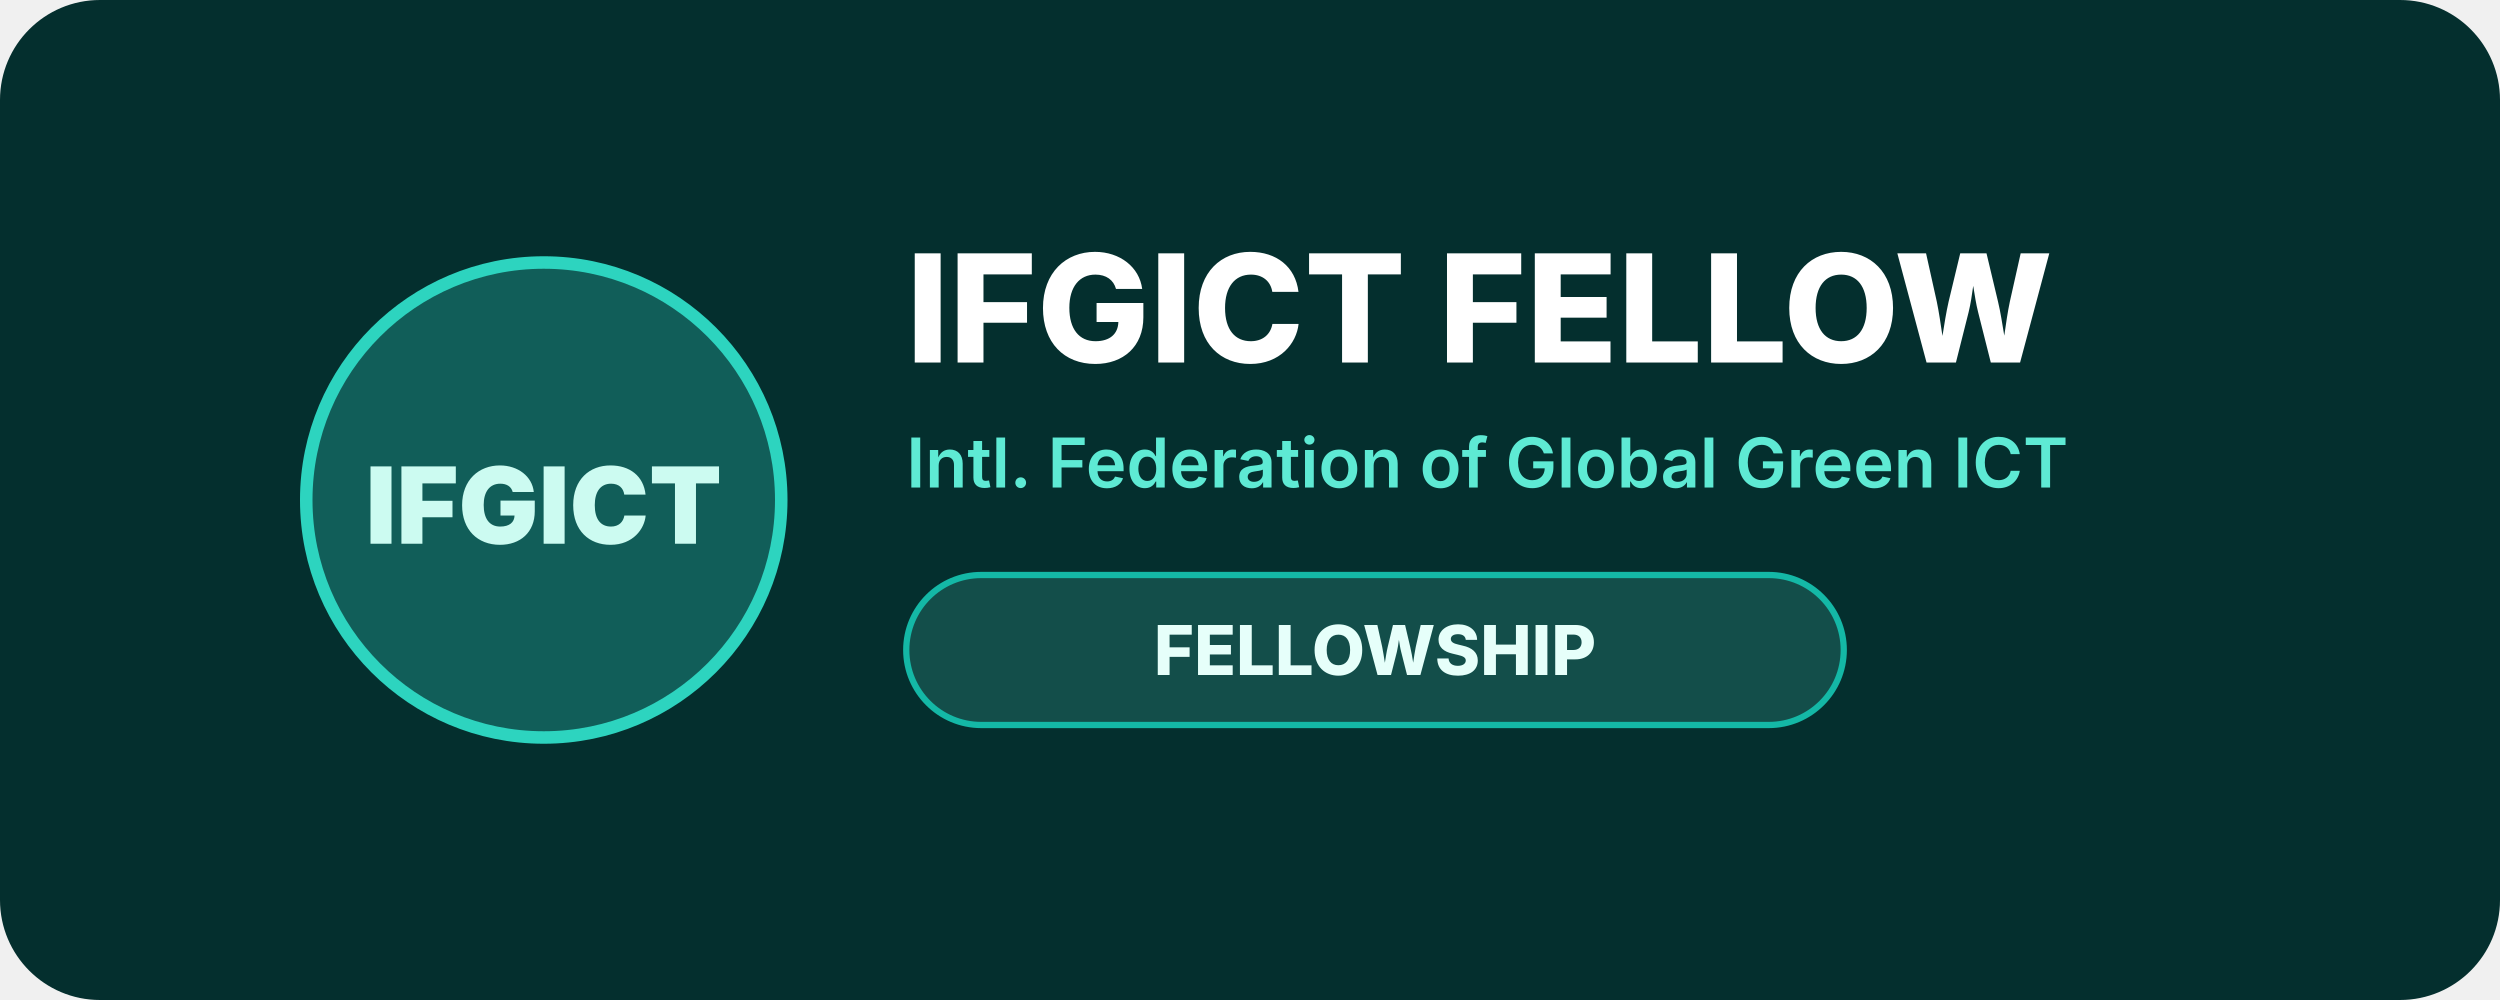
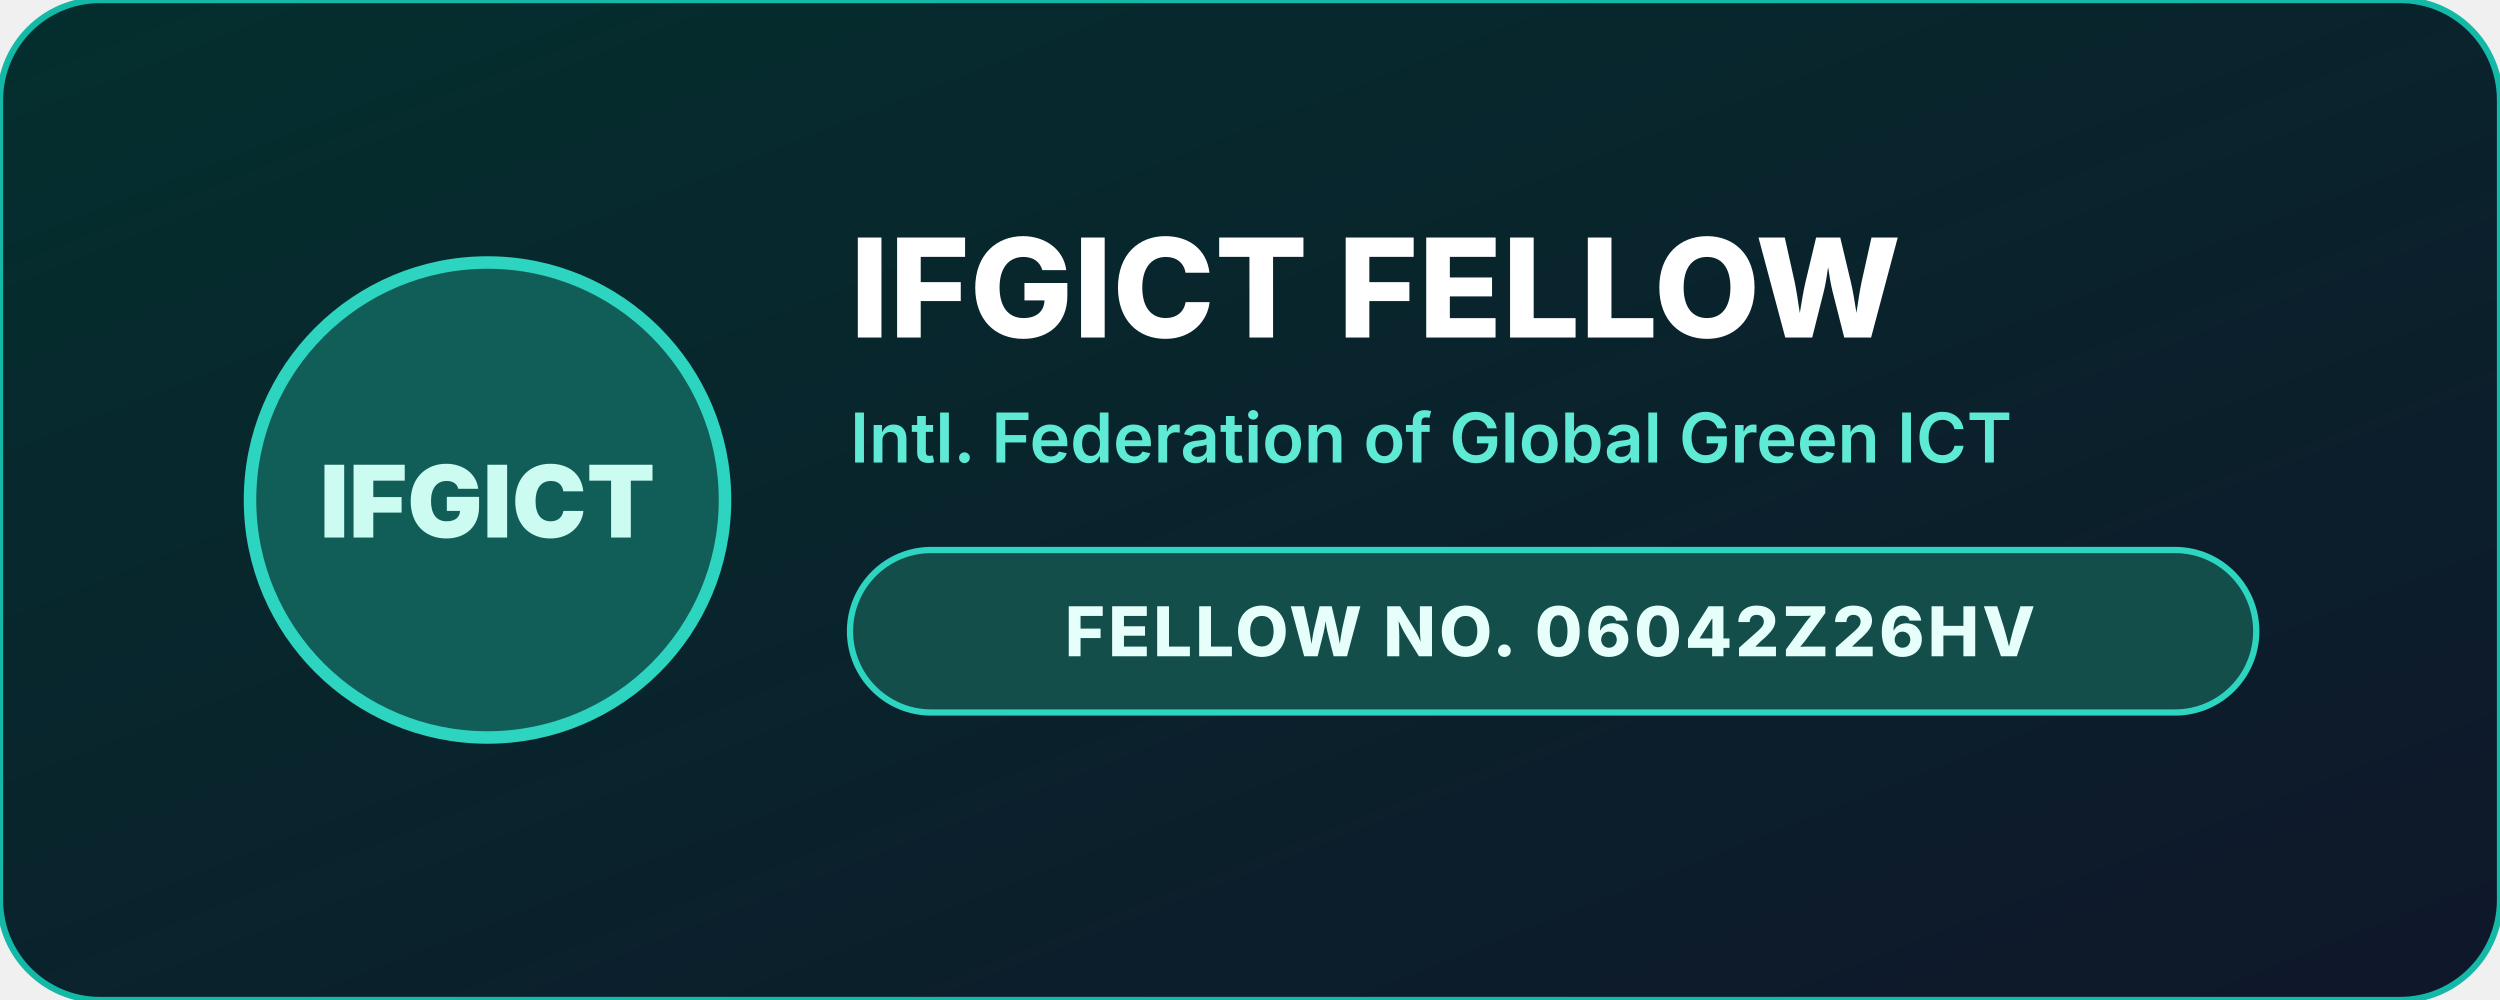
<svg xmlns="http://www.w3.org/2000/svg" viewBox="0 0 400 160" width="400" height="160">
-   <rect width="100%" height="100%" rx="16" fill="#042f2e" />
-   <g transform="translate(45, 35)">
+   <defs>
+     <linearGradient id="ifgict-grad" x1="0%" y1="0%" x2="100%" y2="100%">
+       <stop offset="0%" stop-color="#042f2e" />
+       <stop offset="100%" stop-color="#0f172a" />
+     </linearGradient>
+   </defs>
+   <rect width="100%" height="100%" rx="16" fill="url(#ifgict-grad)" stroke="#14b8a6" stroke-width="1" />
+   <g transform="translate(36, 35)">
    <circle cx="42" cy="45" r="38" fill="#115e59" stroke="#2dd4bf" stroke-width="2" />
-     <text x="42" y="52" font-family="system-ui, -apple-system, sans-serif" font-size="17" font-weight="900" fill="#ccfbf1" text-anchor="middle">IFGICT</text>
+     <text x="42" y="51" font-family="system-ui, -apple-system, sans-serif" font-size="16" font-weight="900" fill="#ccfbf1" text-anchor="middle">IFGICT</text>
  </g>
-   <text x="145" y="58" font-family="system-ui, -apple-system, sans-serif" font-size="24" font-weight="800" fill="#ffffff">IFGICT FELLOW</text>
-   <text x="145" y="78" font-family="system-ui, -apple-system, sans-serif" font-size="11" font-weight="600" fill="#5eead4">Intl. Federation of Global Green ICT</text>
-   <rect x="145" y="92" width="150" height="24" rx="12" fill="#134e4a" stroke="#14b8a6" stroke-width="1" />
-   <text x="220" y="108" font-family="system-ui, -apple-system, sans-serif" font-size="11" font-weight="800" fill="#e6fffa" text-anchor="middle">FELLOWSHIP</text>
+   <text x="136" y="54" font-family="system-ui, -apple-system, sans-serif" font-size="22" font-weight="800" fill="#ffffff">IFGICT FELLOW</text>
+   <text x="136" y="74" font-family="system-ui, -apple-system, sans-serif" font-size="11" font-weight="600" fill="#5eead4">Intl. Federation of Global Green ICT</text>
+   <rect x="136" y="88" width="225" height="26" rx="13" fill="#134e4a" stroke="#2dd4bf" stroke-width="1" />
+   <text x="248" y="105" font-family="system-ui, -apple-system, sans-serif" font-size="11" font-weight="800" fill="#e6fffa" text-anchor="middle" letter-spacing="0.5">FELLOW NO. 06042Z26HV</text>
</svg>
